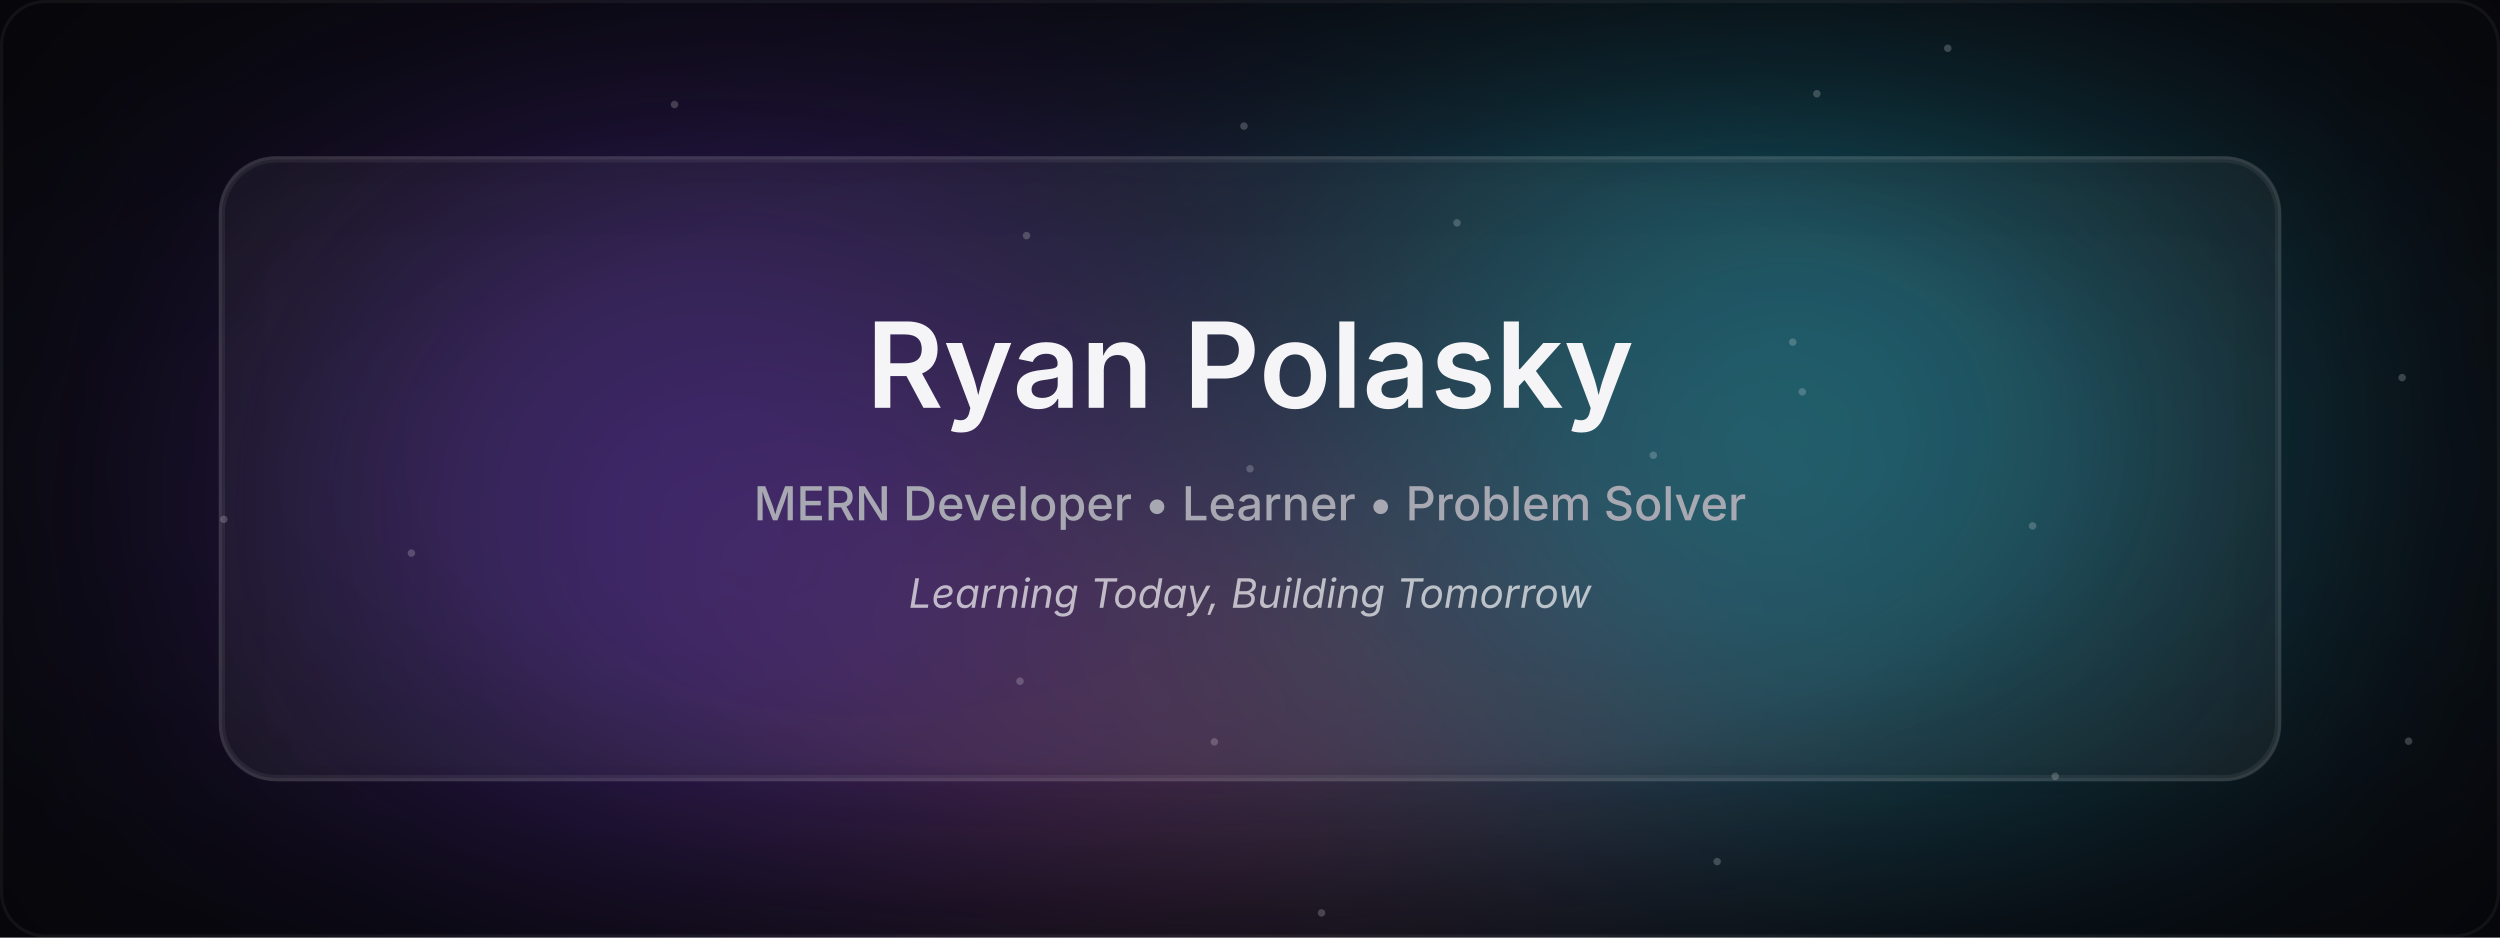
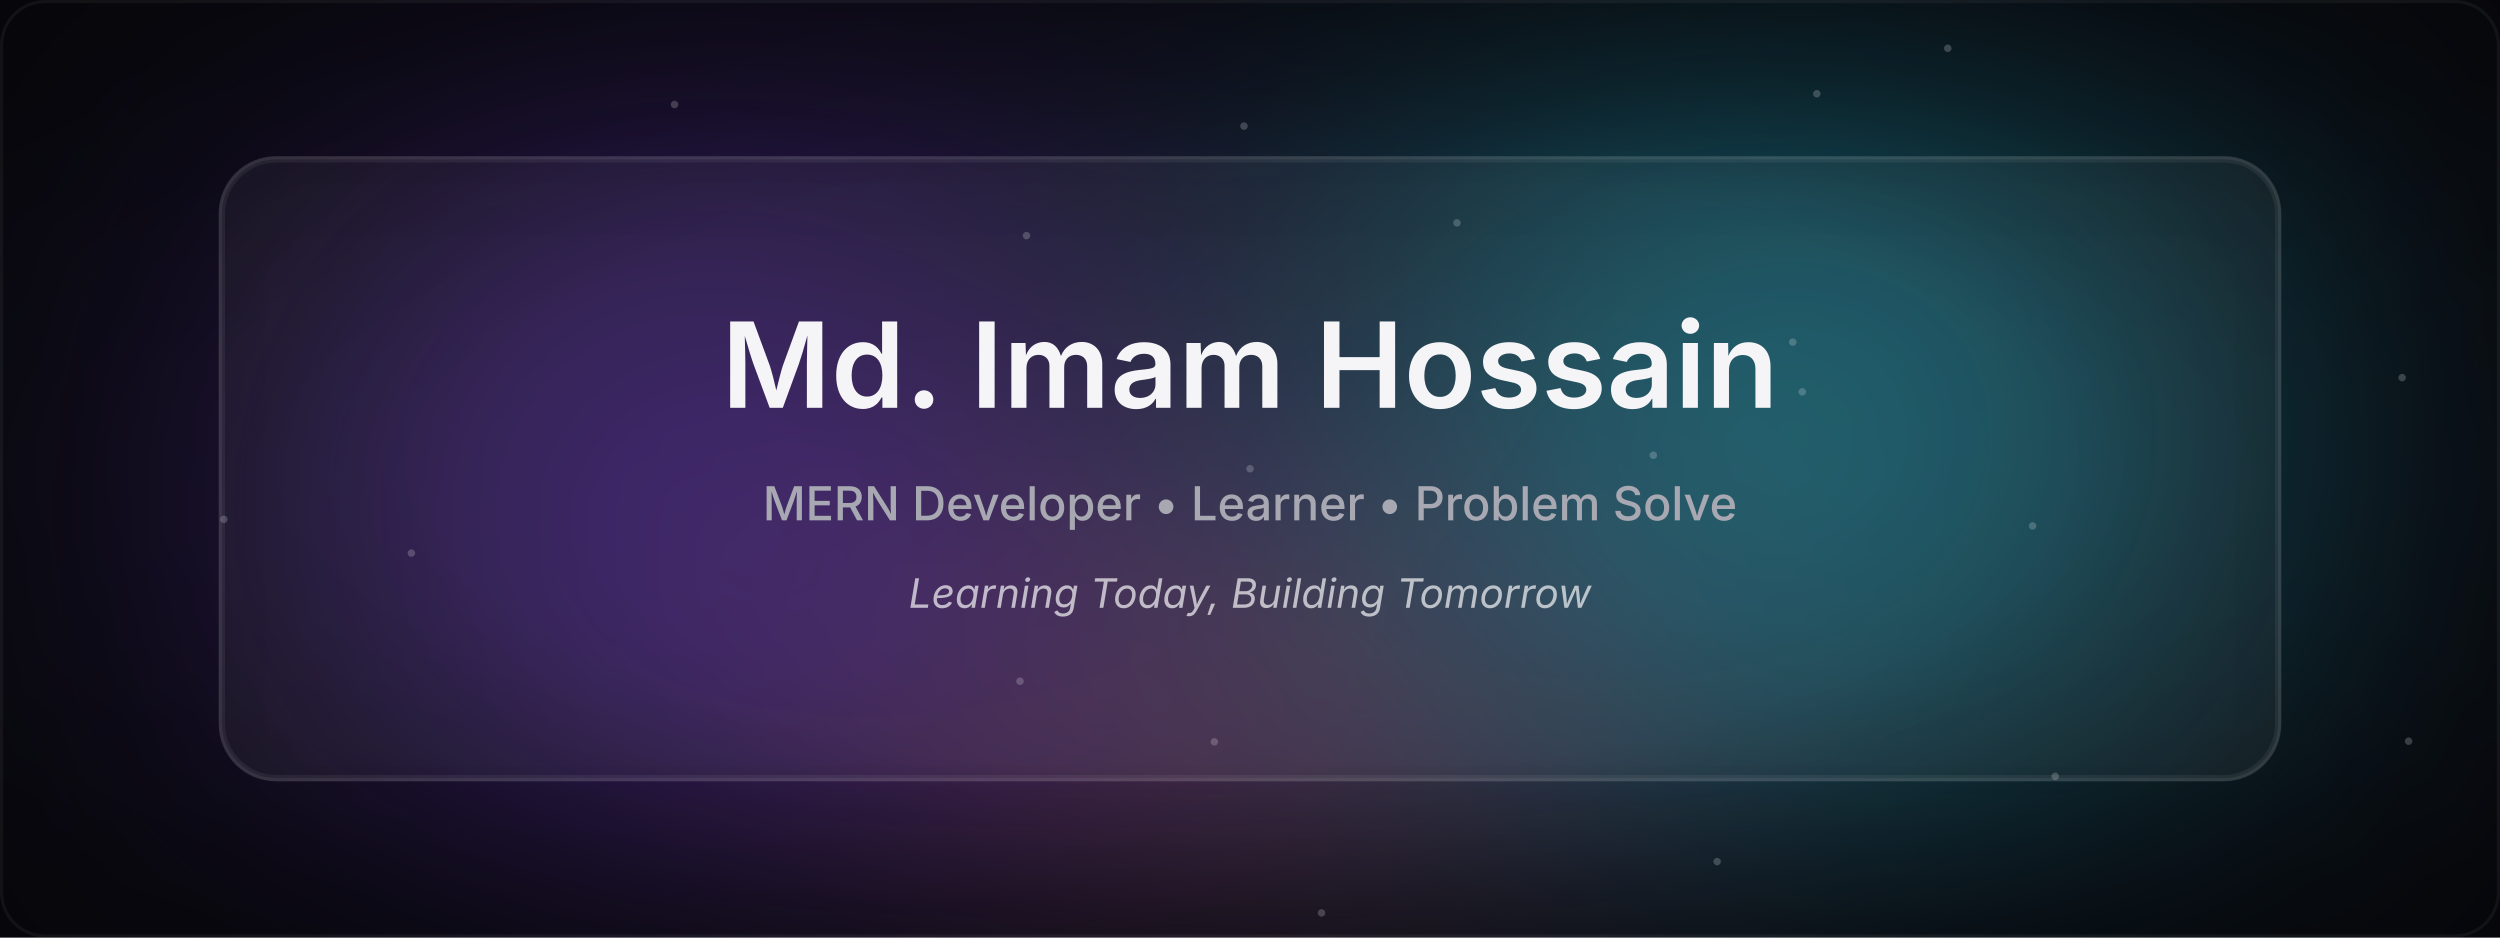
<svg xmlns="http://www.w3.org/2000/svg" width="800" height="300" viewBox="0 0 800 300">
  <style>
    .g-blob1 { animation: g-drift1 12s ease-in-out infinite; }
    .g-blob2 { animation: g-drift2 12s ease-in-out infinite; }
    .g-blob3 { animation: g-drift3 12s ease-in-out infinite; }
    @keyframes g-drift1 {
      0%, 100% { transform: translate(0, 0); }
      25% { transform: translate(40px, -25px); }
      50% { transform: translate(0, -50px); }
      75% { transform: translate(-40px, -25px); }
    }
    @keyframes g-drift2 {
      0%, 100% { transform: translate(0, 0); }
      25% { transform: translate(-30px, 25px); }
      50% { transform: translate(0, 50px); }
      75% { transform: translate(30px, 25px); }
    }
    @keyframes g-drift3 {
      0%, 100% { transform: translate(0, 0); }
      25% { transform: translate(25px, -40px); }
      50% { transform: translate(-40px, 0); }
      75% { transform: translate(25px, 40px); }
    }
    .g-p { animation: g-pulse 3s ease-in-out infinite; }
    .p1 { animation-delay: -0.6s; }
    .p2 { animation-delay: -1.2s; }
    .p3 { animation-delay: -1.8s; }
    .p4 { animation-delay: -2.4s; }
    @keyframes g-pulse {
      0%, 100% { opacity: 0.15; }
      50% { opacity: 0.32; }
    }
  </style>
  <defs>
    <filter id="g-blur" x="-30%" y="-30%" width="160%" height="160%" color-interpolation-filters="sRGB">
      <feGaussianBlur stdDeviation="60" />
    </filter>
    <filter id="g-card-shadow" x="-30%" y="-30%" width="160%" height="160%" color-interpolation-filters="sRGB">
      <feDropShadow dx="0" dy="10" stdDeviation="15" flood-color="#000" flood-opacity="0.5" />
    </filter>
    <filter id="g-mini-shadow" x="-30%" y="-30%" width="160%" height="160%" color-interpolation-filters="sRGB">
      <feDropShadow dx="0" dy="6" stdDeviation="8" flood-color="#000" flood-opacity="0.35" />
    </filter>
    <radialGradient id="g-blob1" cx="50%" cy="50%" r="50%">
      <stop offset="0%" stop-color="#7c3aed" stop-opacity="0.55" />
      <stop offset="60%" stop-color="#7c3aed" stop-opacity="0.18" />
      <stop offset="100%" stop-color="#7c3aed" stop-opacity="0" />
    </radialGradient>
    <radialGradient id="g-blob2" cx="50%" cy="50%" r="50%">
      <stop offset="0%" stop-color="#22d3ee" stop-opacity="0.55" />
      <stop offset="60%" stop-color="#22d3ee" stop-opacity="0.18" />
      <stop offset="100%" stop-color="#22d3ee" stop-opacity="0" />
    </radialGradient>
    <radialGradient id="g-blob3" cx="50%" cy="50%" r="50%">
      <stop offset="0%" stop-color="#f472b6" stop-opacity="0.55" />
      <stop offset="60%" stop-color="#f472b6" stop-opacity="0.18" />
      <stop offset="100%" stop-color="#f472b6" stop-opacity="0" />
    </radialGradient>
    <radialGradient id="g-vignette" cx="50%" cy="50%" r="65%">
      <stop offset="50%" stop-color="rgb(0,0,0)" stop-opacity="0" />
      <stop offset="100%" stop-color="rgb(0,0,0)" stop-opacity="0.45" />
    </radialGradient>
  </defs>
  <rect width="800" height="300" fill="#0b0b12" />
  <g filter="url(#g-blur)" class="g-blobs">
    <circle class="g-blob1" cx="224" cy="165" r="220" fill="url(#g-blob1)" />
    <circle class="g-blob2" cx="576" cy="135" r="240" fill="url(#g-blob2)" />
    <circle class="g-blob3" cx="400" cy="315" r="200" fill="url(#g-blob3)" />
  </g>
  <rect width="800" height="300" fill="url(#g-vignette)" />
  <g class="g-particles">
    <circle class="g-p p0" cx="400" cy="150" r="1.2" fill="#ffffff" opacity="0.2" />
    <circle class="g-p p1" cx="768.68" cy="120.84" r="1.2" fill="#ffffff" opacity="0.2" />
    <circle class="g-p p2" cx="422.89" cy="292.13" r="1.2" fill="#ffffff" opacity="0.2" />
    <circle class="g-p p3" cx="623.29" cy="15.45" r="1.2" fill="#ffffff" opacity="0.2" />
    <circle class="g-p p4" cx="549.49" cy="275.71" r="1.2" fill="#ffffff" opacity="0.2" />
    <circle class="g-p p0" cx="581.39" cy="29.99" r="1.2" fill="#ffffff" opacity="0.2" />
    <circle class="g-p p1" cx="650.43" cy="168.29" r="1.2" fill="#ffffff" opacity="0.2" />
    <circle class="g-p p2" cx="466.23" cy="71.32" r="1.2" fill="#ffffff" opacity="0.2" />
    <circle class="g-p p3" cx="131.64" cy="177" r="1.2" fill="#ffffff" opacity="0.2" />
    <circle class="g-p p4" cx="215.85" cy="33.44" r="1.2" fill="#ffffff" opacity="0.2" />
    <circle class="g-p p0" cx="388.6" cy="237.38" r="1.2" fill="#ffffff" opacity="0.2" />
    <circle class="g-p p1" cx="328.48" cy="75.4" r="1.2" fill="#ffffff" opacity="0.2" />
    <circle class="g-p p2" cx="71.62" cy="166.18" r="1.2" fill="#ffffff" opacity="0.2" />
    <circle class="g-p p3" cx="398.07" cy="40.36" r="1.2" fill="#ffffff" opacity="0.2" />
    <circle class="g-p p4" cx="326.41" cy="217.99" r="1.2" fill="#ffffff" opacity="0.2" />
    <circle class="g-p p0" cx="576.73" cy="125.39" r="1.2" fill="#ffffff" opacity="0.2" />
    <circle class="g-p p1" cx="770.75" cy="237.18" r="1.2" fill="#ffffff" opacity="0.2" />
    <circle class="g-p p2" cx="573.68" cy="109.48" r="1.2" fill="#ffffff" opacity="0.2" />
    <circle class="g-p p3" cx="657.67" cy="248.42" r="1.2" fill="#ffffff" opacity="0.2" />
    <circle class="g-p p4" cx="529.06" cy="145.69" r="1.2" fill="#ffffff" opacity="0.2" />
  </g>
  <g filter="url(#g-card-shadow)">
    <rect x="70" y="50" width="660" height="200" rx="18" ry="18" fill="rgba(255,255,255,0.04)" />
  </g>
  <rect x="70.5" y="50.5" width="659" height="199" rx="18" ry="18" fill="none" stroke="rgba(255,255,255,0.12)" stroke-width="1" />
  <rect x="71.5" y="51.5" width="657" height="197" rx="17" ry="17" fill="none" stroke="rgba(255,255,255,0.06)" stroke-width="1" />
-   <text x="400" y="130.5" text-anchor="middle" fill="#f5f5f7" font-family="&quot;Inter&quot;, system-ui, -apple-system, sans-serif" font-size="38" font-weight="600" font-style="normal">Ryan Polasky</text>
-   <text x="400" y="166.5" text-anchor="middle" fill="#a8a8b3" font-family="&quot;Inter&quot;, system-ui, -apple-system, sans-serif" font-size="15" font-weight="500" font-style="normal">MERN Developer • Learner • Problem Solver</text>
+   <text x="400" y="130.5" text-anchor="middle" fill="#f5f5f7" font-family="&quot;Inter&quot;, system-ui, -apple-system, sans-serif" font-size="38" font-weight="600" font-style="normal">Md. Imam Hossain</text>
+   <text x="400" y="166.5" text-anchor="middle" fill="#a8a8b3" font-family="&quot;Inter&quot;, system-ui, -apple-system, sans-serif" font-size="15" font-weight="500" font-style="normal">MERN Developer • Learner • Problem Solve</text>
  <text x="400" y="194.5" text-anchor="middle" fill="#f5f5f7" font-family="&quot;Inter&quot;, system-ui, -apple-system, sans-serif" font-size="13" font-weight="400" font-style="italic" opacity="0.7">Learning Today, Building Tomorrow</text>
  <rect x="0.5" y="0.5" width="799" height="299" rx="14" ry="14" fill="none" stroke="rgba(255,255,255,0.05)" stroke-width="1" />
</svg>
